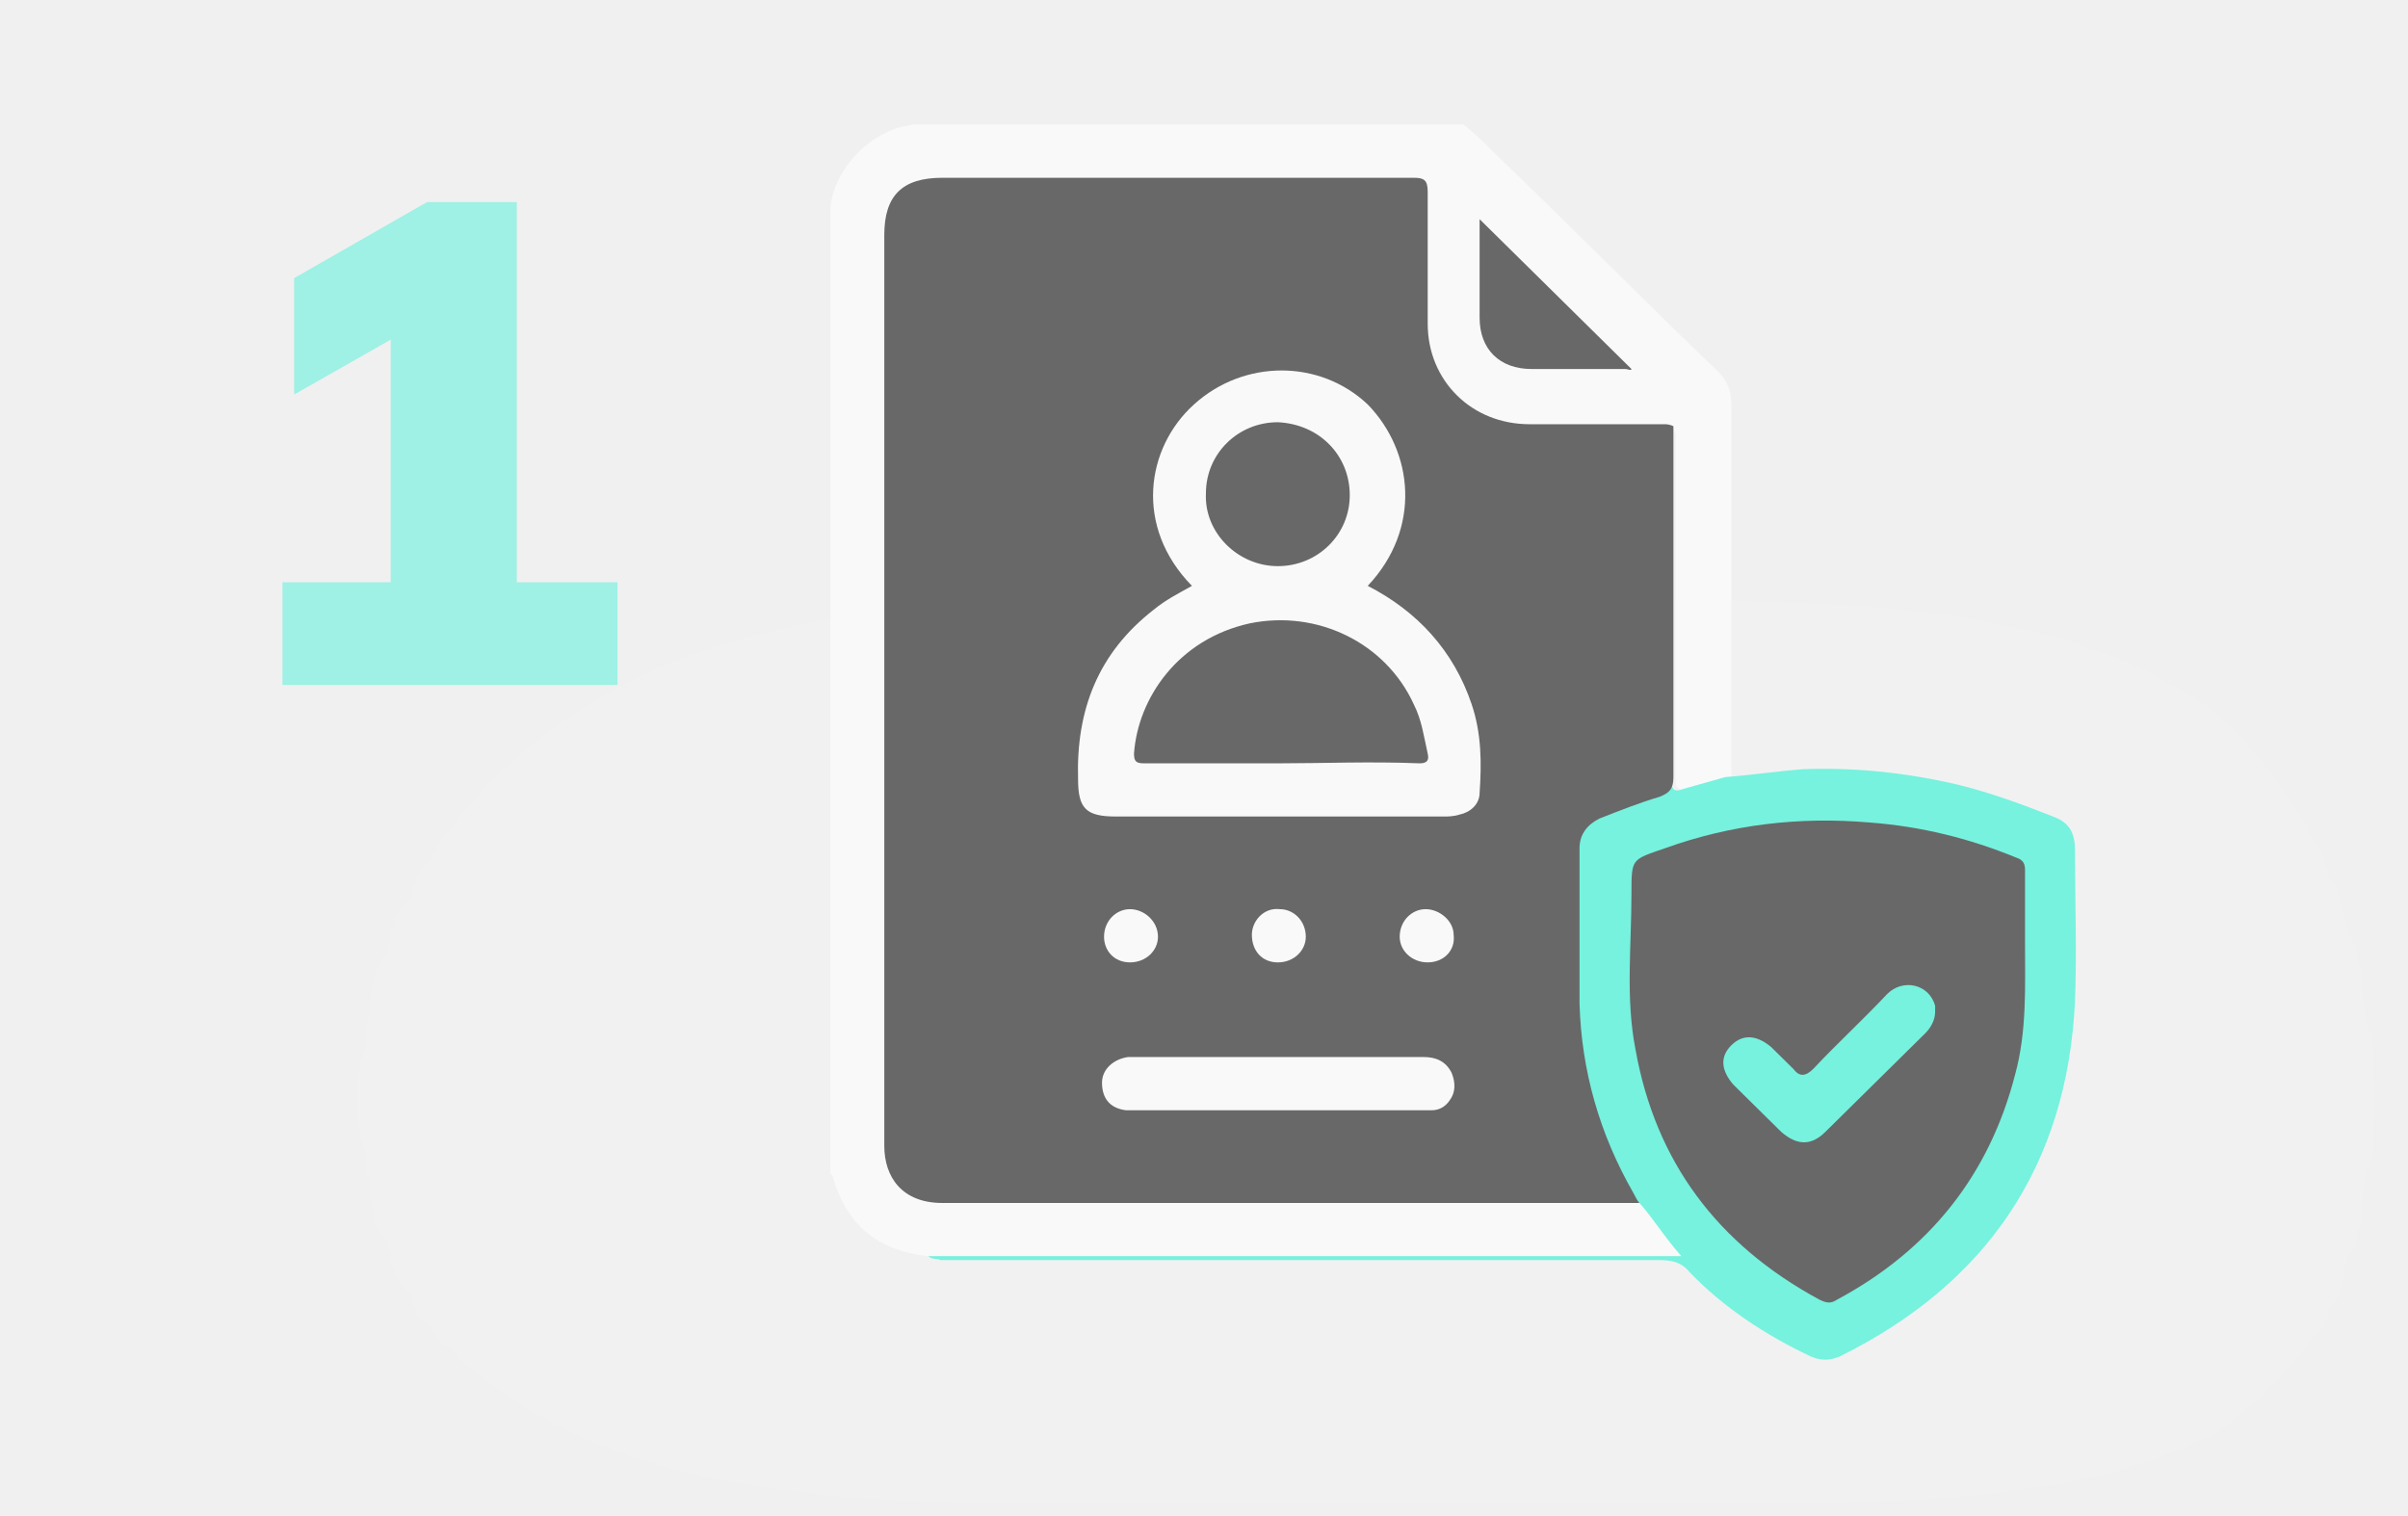
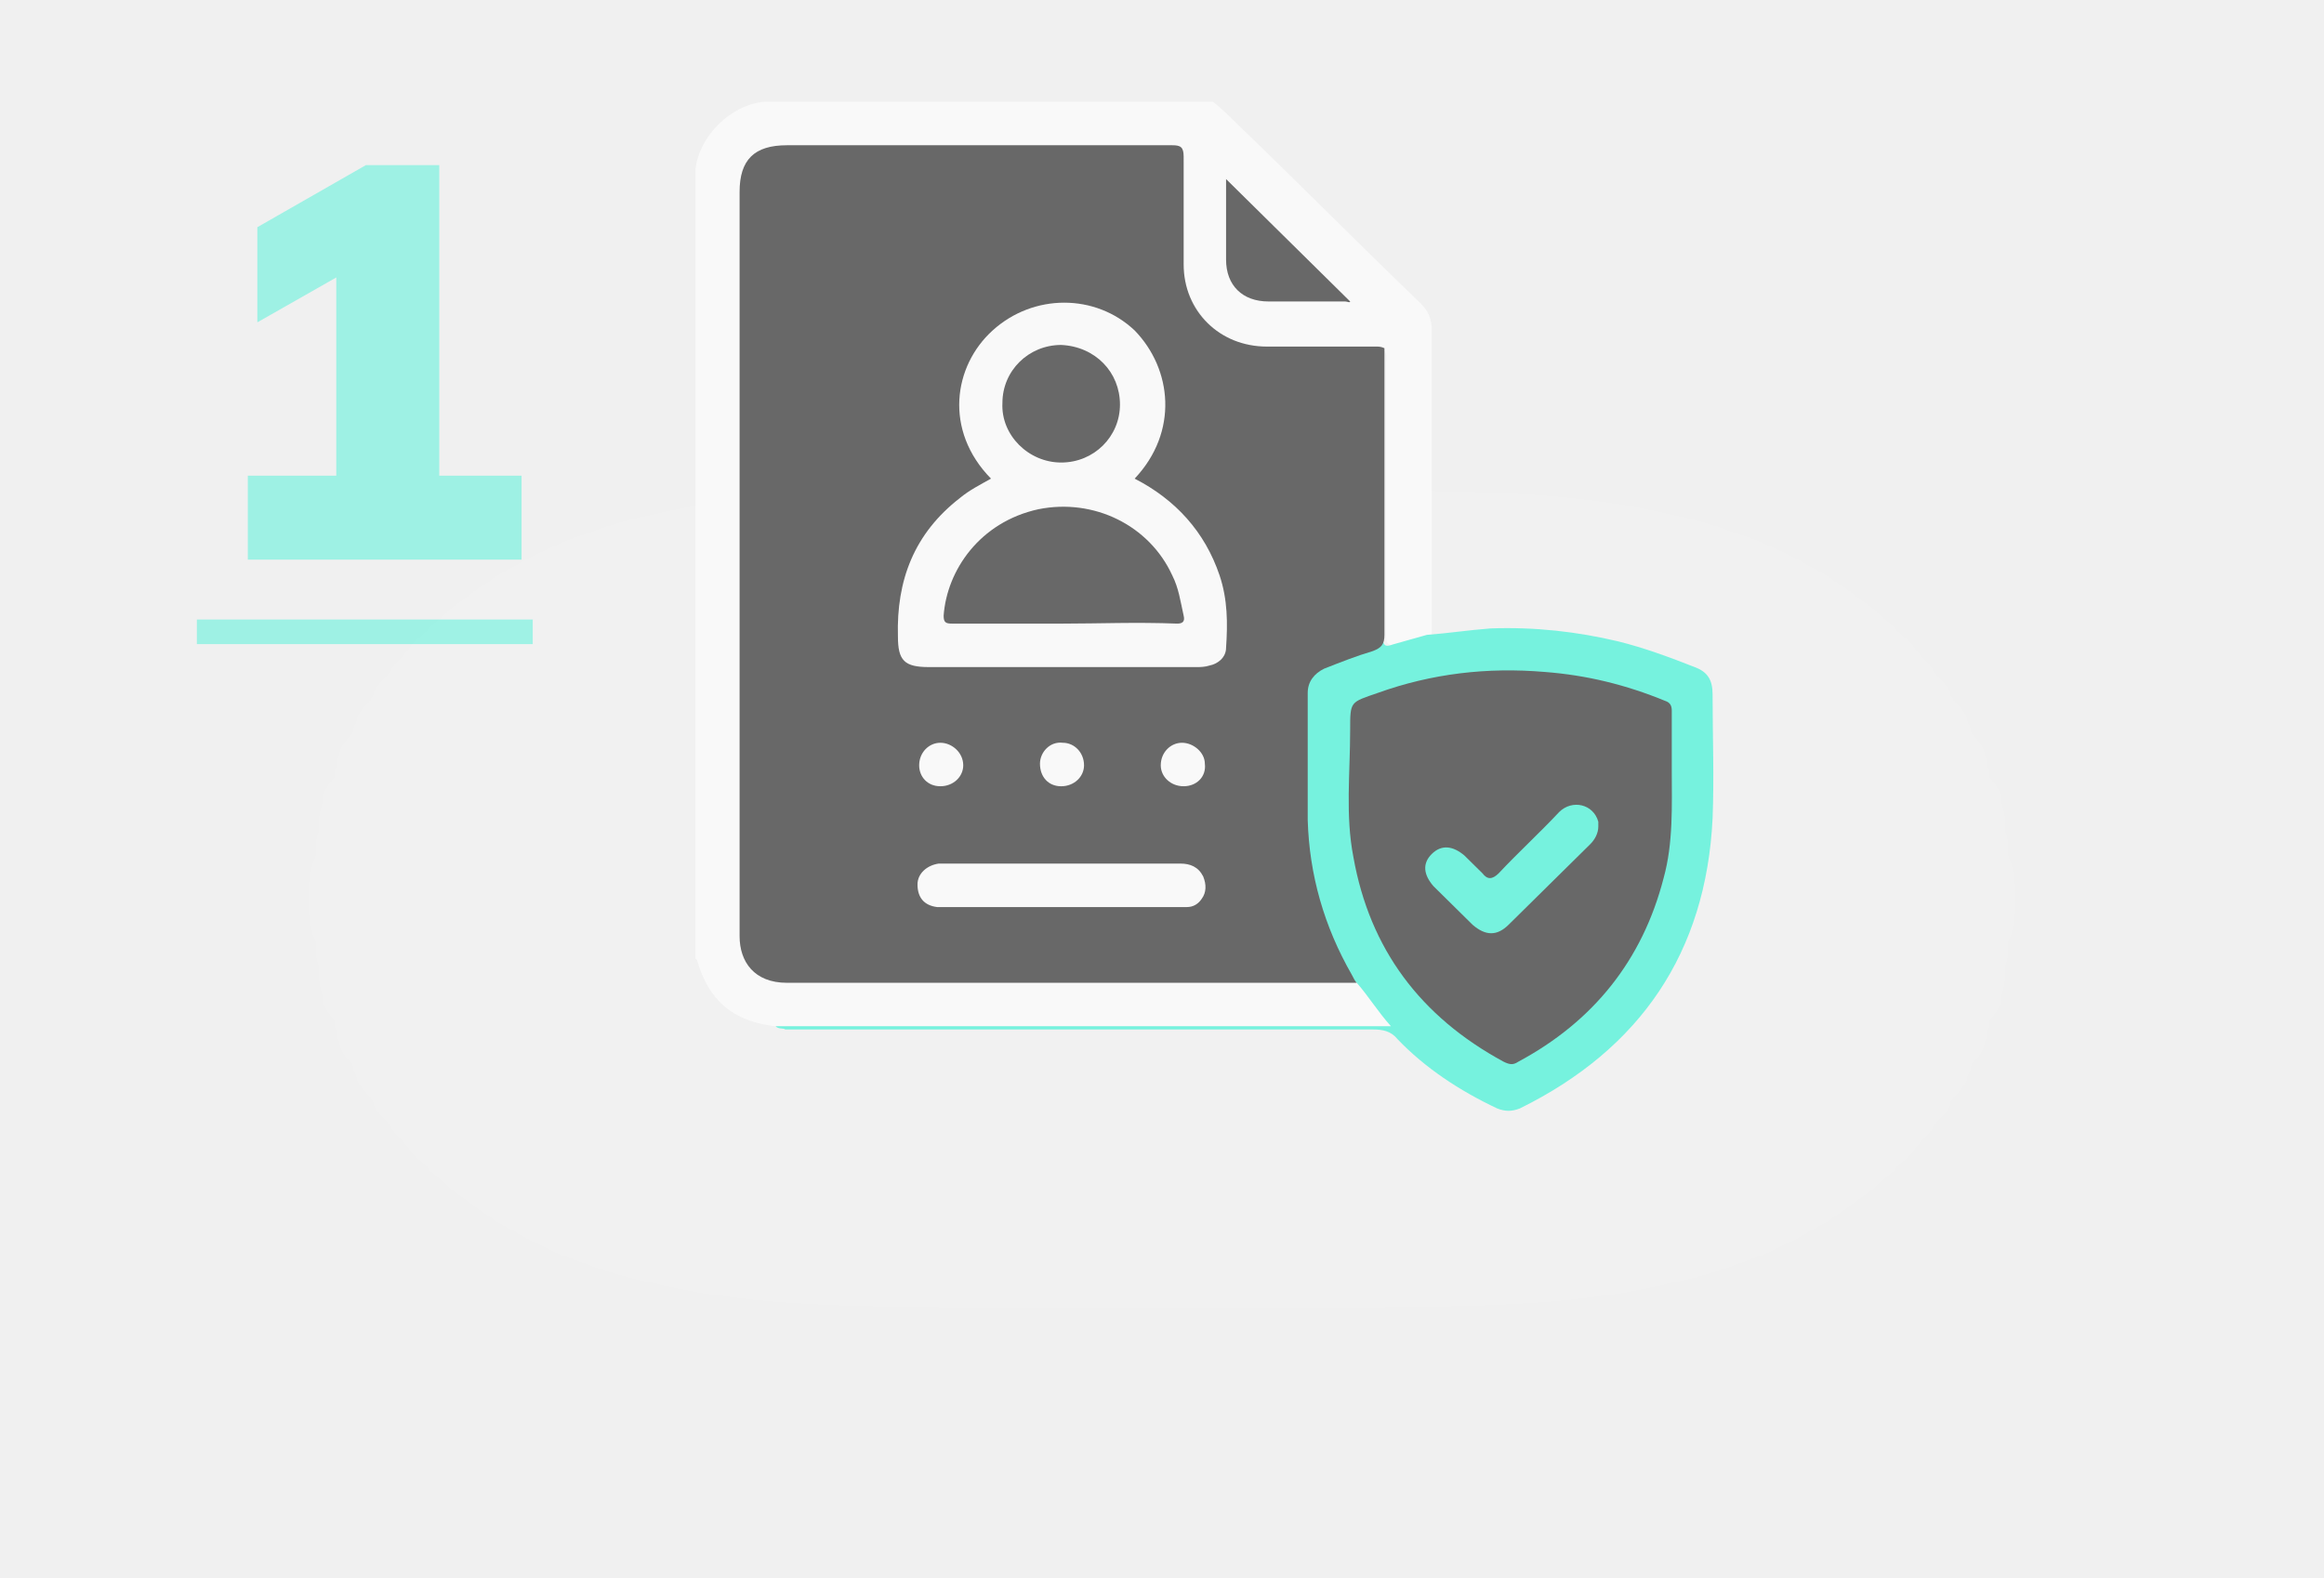
- <svg xmlns="http://www.w3.org/2000/svg" width="116" height="73" viewBox="0 0 116 73" fill="none">
+ <svg xmlns="http://www.w3.org/2000/svg" width="137" height="93" viewBox="0 0 137 93" fill="none">
  <g id="choose">
    <g id="Rectangle 507" filter="url(#filter0_f_3528_6339)">
-       <rect x="19" y="33" width="97" height="40" rx="20" fill="white" fill-opacity="0.1" />
+       <rect x="20" y="33" width="97" height="40" rx="20" fill="white" fill-opacity="0.1" />
    </g>
-     <path id="1" d="M13.609 33V28.05H18.823V14.784H21.595L14.17 19.008V13.398L20.572 9.735H24.895V28.05H29.746V33H13.609Z" fill="#24F3D2" fill-opacity="0.4" />
+     <g id="1">
+       <path d="M14.609 33V28.05H19.823V14.784H22.595L15.17 19.008V13.398L21.572 9.735H25.895V28.05H30.746V33H14.609Z" fill="#24F3D2" fill-opacity="0.4" />
+       <path d="M11.606 36.531H31.406V37.983H11.606V36.531Z" fill="#24F3D2" fill-opacity="0.4" />
+     </g>
    <g id="certf" opacity="0.6">
      <g id="cert1">
        <g id="Group">
-           <path id="Vector" d="M44.716 60.516C42.214 60.231 40.77 58.996 40.096 56.622L40 56.527C40 41.046 40 25.47 40 9.989C40.193 8.089 42.021 6.19 44.042 6C52.896 6 61.654 6 70.508 6C70.989 6.38 71.374 6.76 71.855 7.235C75.512 10.749 79.073 14.358 82.73 17.872C83.211 18.347 83.404 18.822 83.404 19.486C83.404 25.47 83.404 31.358 83.404 37.342C83.307 37.532 83.211 37.627 83.019 37.627C82.441 37.722 81.96 37.912 81.383 38.007C80.901 38.102 80.709 38.007 80.709 37.532C80.709 37.342 80.709 37.152 80.709 36.867C80.709 31.738 80.709 26.515 80.709 21.386C80.709 21.101 80.805 20.816 80.516 20.626C80.228 20.531 79.939 20.531 79.747 20.531C77.822 20.531 75.897 20.531 73.972 20.531C71.759 20.531 70.123 19.486 69.16 17.492C68.872 16.827 68.775 16.162 68.775 15.498C68.775 13.503 68.775 11.509 68.775 9.609C68.775 8.754 68.775 8.754 67.909 8.754C60.499 8.754 52.992 8.754 45.582 8.754C43.85 8.754 43.08 9.609 43.08 11.224C43.08 25.85 43.08 40.571 43.08 55.197C43.08 56.907 43.85 57.666 45.582 57.666C56.457 57.666 67.236 57.666 78.111 57.666C78.496 57.666 78.88 57.666 79.265 57.761C79.65 57.951 79.843 58.236 80.035 58.521C80.42 58.996 80.805 59.471 81.19 60.041C81.383 60.326 81.383 60.516 80.998 60.516C80.901 60.516 80.805 60.516 80.805 60.516C69.064 60.516 57.323 60.516 45.582 60.516C44.908 60.516 44.812 60.516 44.716 60.516Z" fill="white" />
-           <path id="Vector_2" d="M44.716 60.515C49.431 60.515 54.147 60.515 58.959 60.515C66.081 60.515 73.203 60.515 80.228 60.515C80.42 60.515 80.613 60.515 80.998 60.515C80.228 59.66 79.65 58.71 78.977 57.95C78.688 57.761 78.496 57.476 78.303 57.096C76.763 54.151 75.897 51.017 75.897 47.693C75.897 45.509 75.897 43.229 75.897 41.045C75.897 40.095 76.282 39.43 77.148 39.145C77.918 38.861 78.688 38.576 79.458 38.291C80.324 38.006 80.324 38.006 80.324 37.056C80.324 31.832 80.324 26.704 80.324 21.48C80.324 21.195 80.228 20.815 80.517 20.53C80.517 20.72 80.517 20.91 80.517 21.195C80.517 26.609 80.517 32.117 80.517 37.531C80.517 38.006 80.613 38.196 81.094 38.006C81.768 37.816 82.441 37.626 83.115 37.436C84.366 37.341 85.617 37.151 86.868 37.056C89.467 36.961 91.969 37.246 94.375 37.816C95.915 38.196 97.455 38.766 98.898 39.335C99.668 39.62 99.957 40.095 99.957 40.95C99.957 43.419 100.053 45.794 99.957 48.263C99.572 56.146 95.722 61.844 88.601 65.359C88.12 65.549 87.734 65.549 87.253 65.359C85.04 64.314 83.019 62.984 81.383 61.275C80.998 60.8 80.517 60.705 79.939 60.705C68.391 60.705 56.842 60.705 45.293 60.705C45.197 60.61 44.908 60.705 44.716 60.515Z" fill="#24F3D2" />
-           <path id="Vector_3" d="M80.613 20.532C80.613 20.722 80.613 20.912 80.613 21.197C80.613 26.611 80.613 32.024 80.613 37.438C80.613 38.008 80.421 38.198 79.94 38.388C78.977 38.673 78.015 39.053 77.053 39.432C76.475 39.717 76.09 40.192 76.09 40.857C76.09 43.326 76.09 45.891 76.09 48.36C76.186 51.589 77.053 54.628 78.689 57.478C78.785 57.668 78.881 57.858 78.977 57.953C78.785 57.953 78.592 57.953 78.4 57.953C67.429 57.953 56.361 57.953 45.39 57.953C43.465 57.953 42.599 56.718 42.599 55.198C42.599 40.572 42.599 25.946 42.599 11.32C42.599 9.42 43.465 8.565 45.39 8.565C52.993 8.565 60.499 8.565 68.102 8.565C68.584 8.565 68.776 8.66 68.776 9.23C68.776 11.32 68.776 13.409 68.776 15.594C68.776 18.348 70.893 20.437 73.684 20.437C75.898 20.437 78.015 20.437 80.228 20.437C80.228 20.437 80.421 20.437 80.613 20.532Z" fill="#0D0D0D" />
-           <path id="Vector_4" d="M71.277 10.559C73.683 12.933 76.186 15.402 78.591 17.777C78.591 17.872 78.399 17.777 78.303 17.777C76.763 17.777 75.319 17.777 73.779 17.777C72.24 17.777 71.277 16.827 71.277 15.307C71.277 13.788 71.277 12.173 71.277 10.559Z" fill="#0D0D0D" />
-           <path id="Vector_5" d="M97.551 45.415C97.551 47.505 97.647 49.689 97.07 51.779C95.819 56.623 92.931 60.231 88.504 62.606C88.216 62.796 88.023 62.796 87.638 62.606C82.73 59.947 79.747 55.958 78.784 50.544C78.303 48.075 78.592 45.605 78.592 43.041C78.592 41.331 78.592 41.426 80.228 40.857C83.404 39.717 86.676 39.337 90.044 39.622C92.546 39.812 94.856 40.382 97.166 41.331C97.455 41.426 97.551 41.616 97.551 41.901C97.551 43.041 97.551 44.276 97.551 45.415Z" fill="#0D0D0D" />
-           <path id="Vector_6" d="M65.888 28.224C68.294 29.458 70.026 31.358 70.892 33.922C71.374 35.347 71.374 36.772 71.277 38.196C71.277 38.766 70.796 39.146 70.315 39.241C70.026 39.336 69.737 39.336 69.545 39.336C64.252 39.336 59.055 39.336 53.762 39.336C52.318 39.336 51.933 38.956 51.933 37.531C51.837 34.207 52.896 31.453 55.59 29.363C56.168 28.889 56.745 28.604 57.419 28.224C54.628 25.374 55.205 21.575 57.515 19.486C59.921 17.302 63.578 17.302 65.888 19.486C68.101 21.765 68.486 25.469 65.888 28.224Z" fill="white" />
-           <path id="Vector_7" d="M61.556 53.487C59.343 53.487 57.129 53.487 54.916 53.487C54.724 53.487 54.531 53.487 54.242 53.487C53.472 53.392 53.087 52.917 53.087 52.157C53.087 51.493 53.665 51.018 54.339 50.923C54.531 50.923 54.627 50.923 54.82 50.923C59.439 50.923 63.962 50.923 68.582 50.923C69.159 50.923 69.641 51.113 69.929 51.683C70.122 52.157 70.122 52.632 69.833 53.012C69.641 53.297 69.352 53.487 68.967 53.487C68.678 53.487 68.389 53.487 68.101 53.487C65.983 53.487 63.77 53.487 61.556 53.487Z" fill="white" />
-           <path id="Vector_8" d="M54.436 46.363C53.666 46.363 53.185 45.793 53.185 45.129C53.185 44.369 53.762 43.799 54.436 43.799C55.109 43.799 55.783 44.369 55.783 45.129C55.783 45.793 55.206 46.363 54.436 46.363Z" fill="white" />
-           <path id="Vector_9" d="M61.557 46.364C60.787 46.364 60.306 45.794 60.306 45.034C60.306 44.369 60.883 43.704 61.653 43.799C62.327 43.799 62.904 44.369 62.904 45.129C62.904 45.794 62.327 46.364 61.557 46.364Z" fill="white" />
-           <path id="Vector_10" d="M68.775 46.363C68.005 46.363 67.427 45.793 67.427 45.129C67.427 44.369 68.005 43.799 68.678 43.799C69.352 43.799 70.026 44.369 70.026 45.033C70.122 45.793 69.544 46.363 68.775 46.363Z" fill="white" />
-           <path id="Vector_11" d="M93.221 48.739C93.221 49.119 93.029 49.499 92.74 49.784C91.104 51.398 89.564 52.918 87.928 54.533C87.255 55.197 86.581 55.197 85.811 54.533C85.041 53.773 84.271 53.013 83.501 52.253C82.924 51.588 82.828 50.924 83.405 50.354C83.983 49.784 84.656 49.879 85.33 50.449C85.715 50.829 86.004 51.114 86.388 51.493C86.677 51.873 86.966 51.873 87.351 51.493C88.506 50.259 89.757 49.119 90.912 47.884C91.682 47.124 92.933 47.41 93.221 48.454C93.221 48.549 93.221 48.644 93.221 48.739Z" fill="#24F3D2" />
-           <path id="Vector_12" d="M61.654 36.773C59.44 36.773 57.227 36.773 55.11 36.773C54.725 36.773 54.628 36.678 54.628 36.298C54.821 33.638 56.746 30.789 60.21 30.029C63.482 29.365 66.754 30.979 68.102 33.923C68.487 34.683 68.583 35.443 68.775 36.298C68.872 36.678 68.679 36.773 68.391 36.773C65.985 36.678 63.771 36.773 61.654 36.773Z" fill="#0D0D0D" />
-           <path id="Vector_13" d="M65.022 23.855C65.022 25.754 63.482 27.274 61.557 27.274C59.633 27.274 57.997 25.659 58.093 23.76C58.093 21.86 59.633 20.341 61.557 20.341C63.578 20.436 65.022 21.955 65.022 23.855Z" fill="#0D0D0D" />
+           <path id="Vector" d="M45.716 60.516C43.214 60.231 41.77 58.996 41.096 56.622L41 56.527C41 41.046 41 25.47 41 9.989C41.193 8.089 43.021 6.19 45.042 6C53.896 6 62.654 6 71.508 6C71.989 6.38 72.374 6.76 72.855 7.235C76.512 10.749 80.073 14.358 83.73 17.872C84.211 18.347 84.404 18.822 84.404 19.486C84.404 25.47 84.404 31.358 84.404 37.342C84.307 37.532 84.211 37.627 84.019 37.627C83.441 37.722 82.96 37.912 82.383 38.007C81.901 38.102 81.709 38.007 81.709 37.532C81.709 37.342 81.709 37.152 81.709 36.867C81.709 31.738 81.709 26.515 81.709 21.386C81.709 21.101 81.805 20.816 81.516 20.626C81.228 20.531 80.939 20.531 80.747 20.531C78.822 20.531 76.897 20.531 74.972 20.531C72.759 20.531 71.123 19.486 70.16 17.492C69.872 16.827 69.775 16.162 69.775 15.498C69.775 13.503 69.775 11.509 69.775 9.609C69.775 8.754 69.775 8.754 68.909 8.754C61.499 8.754 53.992 8.754 46.582 8.754C44.85 8.754 44.08 9.609 44.08 11.224C44.08 25.85 44.08 40.571 44.08 55.197C44.08 56.907 44.85 57.666 46.582 57.666C57.457 57.666 68.236 57.666 79.111 57.666C79.496 57.666 79.88 57.666 80.265 57.761C80.65 57.951 80.843 58.236 81.035 58.521C81.42 58.996 81.805 59.471 82.19 60.041C82.383 60.326 82.383 60.516 81.998 60.516C81.901 60.516 81.805 60.516 81.805 60.516C70.064 60.516 58.323 60.516 46.582 60.516C45.908 60.516 45.812 60.516 45.716 60.516Z" fill="white" />
+           <path id="Vector_2" d="M45.716 60.515C50.431 60.515 55.147 60.515 59.959 60.515C67.081 60.515 74.203 60.515 81.228 60.515C81.42 60.515 81.613 60.515 81.998 60.515C81.228 59.66 80.65 58.71 79.977 57.95C79.688 57.761 79.496 57.476 79.303 57.096C77.763 54.151 76.897 51.017 76.897 47.693C76.897 45.509 76.897 43.229 76.897 41.045C76.897 40.095 77.282 39.43 78.148 39.145C78.918 38.861 79.688 38.576 80.458 38.291C81.324 38.006 81.324 38.006 81.324 37.056C81.324 31.832 81.324 26.704 81.324 21.48C81.324 21.195 81.228 20.815 81.517 20.53C81.517 20.72 81.517 20.91 81.517 21.195C81.517 26.609 81.517 32.117 81.517 37.531C81.517 38.006 81.613 38.196 82.094 38.006C82.768 37.816 83.441 37.626 84.115 37.436C85.366 37.341 86.617 37.151 87.868 37.056C90.467 36.961 92.969 37.246 95.375 37.816C96.915 38.196 98.455 38.766 99.898 39.335C100.668 39.62 100.957 40.095 100.957 40.95C100.957 43.419 101.053 45.794 100.957 48.263C100.572 56.146 96.722 61.844 89.601 65.359C89.12 65.549 88.734 65.549 88.253 65.359C86.04 64.314 84.019 62.984 82.383 61.275C81.998 60.8 81.517 60.705 80.939 60.705C69.391 60.705 57.842 60.705 46.293 60.705C46.197 60.61 45.908 60.705 45.716 60.515Z" fill="#24F3D2" />
+           <path id="Vector_3" d="M81.613 20.532C81.613 20.722 81.613 20.912 81.613 21.197C81.613 26.611 81.613 32.024 81.613 37.438C81.613 38.008 81.421 38.198 80.94 38.388C79.977 38.673 79.015 39.053 78.053 39.432C77.475 39.717 77.09 40.192 77.09 40.857C77.09 43.326 77.09 45.891 77.09 48.36C77.186 51.589 78.053 54.628 79.689 57.478C79.785 57.668 79.881 57.858 79.977 57.953C79.785 57.953 79.592 57.953 79.4 57.953C68.429 57.953 57.361 57.953 46.39 57.953C44.465 57.953 43.599 56.718 43.599 55.198C43.599 40.572 43.599 25.946 43.599 11.32C43.599 9.42 44.465 8.565 46.39 8.565C53.993 8.565 61.499 8.565 69.102 8.565C69.584 8.565 69.776 8.66 69.776 9.23C69.776 11.32 69.776 13.409 69.776 15.594C69.776 18.348 71.893 20.437 74.684 20.437C76.898 20.437 79.015 20.437 81.228 20.437C81.228 20.437 81.421 20.437 81.613 20.532Z" fill="#0D0D0D" />
+           <path id="Vector_4" d="M72.277 10.559C74.683 12.933 77.186 15.402 79.591 17.777C79.591 17.872 79.399 17.777 79.303 17.777C77.763 17.777 76.319 17.777 74.779 17.777C73.24 17.777 72.277 16.827 72.277 15.307C72.277 13.788 72.277 12.173 72.277 10.559Z" fill="#0D0D0D" />
+           <path id="Vector_5" d="M98.551 45.415C98.551 47.505 98.647 49.689 98.07 51.779C96.819 56.623 93.931 60.231 89.504 62.606C89.216 62.796 89.023 62.796 88.638 62.606C83.73 59.947 80.747 55.958 79.784 50.544C79.303 48.075 79.592 45.605 79.592 43.041C79.592 41.331 79.592 41.426 81.228 40.857C84.404 39.717 87.676 39.337 91.044 39.622C93.546 39.812 95.856 40.382 98.166 41.331C98.455 41.426 98.551 41.616 98.551 41.901C98.551 43.041 98.551 44.276 98.551 45.415Z" fill="#0D0D0D" />
+           <path id="Vector_6" d="M66.888 28.224C69.294 29.458 71.026 31.358 71.892 33.922C72.374 35.347 72.374 36.772 72.277 38.196C72.277 38.766 71.796 39.146 71.315 39.241C71.026 39.336 70.737 39.336 70.545 39.336C65.252 39.336 60.055 39.336 54.762 39.336C53.318 39.336 52.933 38.956 52.933 37.531C52.837 34.207 53.896 31.453 56.59 29.363C57.168 28.889 57.745 28.604 58.419 28.224C55.628 25.374 56.205 21.575 58.515 19.486C60.921 17.302 64.578 17.302 66.888 19.486C69.101 21.765 69.486 25.469 66.888 28.224Z" fill="white" />
+           <path id="Vector_7" d="M62.556 53.487C60.343 53.487 58.129 53.487 55.916 53.487C55.724 53.487 55.531 53.487 55.242 53.487C54.472 53.392 54.087 52.917 54.087 52.157C54.087 51.493 54.665 51.018 55.339 50.923C55.531 50.923 55.627 50.923 55.82 50.923C60.439 50.923 64.962 50.923 69.582 50.923C70.159 50.923 70.641 51.113 70.929 51.683C71.122 52.157 71.122 52.632 70.833 53.012C70.641 53.297 70.352 53.487 69.967 53.487C69.678 53.487 69.389 53.487 69.101 53.487C66.983 53.487 64.77 53.487 62.556 53.487Z" fill="white" />
+           <path id="Vector_8" d="M55.436 46.363C54.666 46.363 54.185 45.793 54.185 45.129C54.185 44.369 54.762 43.799 55.436 43.799C56.109 43.799 56.783 44.369 56.783 45.129C56.783 45.793 56.206 46.363 55.436 46.363Z" fill="white" />
+           <path id="Vector_9" d="M62.557 46.364C61.787 46.364 61.306 45.794 61.306 45.034C61.306 44.369 61.883 43.704 62.653 43.799C63.327 43.799 63.904 44.369 63.904 45.129C63.904 45.794 63.327 46.364 62.557 46.364Z" fill="white" />
+           <path id="Vector_10" d="M69.775 46.363C69.005 46.363 68.427 45.793 68.427 45.129C68.427 44.369 69.005 43.799 69.678 43.799C70.352 43.799 71.026 44.369 71.026 45.033C71.122 45.793 70.544 46.363 69.775 46.363Z" fill="white" />
+           <path id="Vector_11" d="M94.221 48.739C94.221 49.119 94.029 49.499 93.74 49.784C92.104 51.398 90.564 52.918 88.928 54.533C88.255 55.197 87.581 55.197 86.811 54.533C86.041 53.773 85.271 53.013 84.501 52.253C83.924 51.588 83.828 50.924 84.405 50.354C84.983 49.784 85.656 49.879 86.33 50.449C86.715 50.829 87.004 51.114 87.388 51.493C87.677 51.873 87.966 51.873 88.351 51.493C89.506 50.259 90.757 49.119 91.912 47.884C92.682 47.124 93.933 47.41 94.221 48.454C94.221 48.549 94.221 48.644 94.221 48.739Z" fill="#24F3D2" />
+           <path id="Vector_12" d="M62.654 36.773C60.44 36.773 58.227 36.773 56.11 36.773C55.725 36.773 55.628 36.678 55.628 36.298C55.821 33.638 57.746 30.789 61.21 30.029C64.482 29.365 67.754 30.979 69.102 33.923C69.487 34.683 69.583 35.443 69.775 36.298C69.872 36.678 69.679 36.773 69.391 36.773C66.985 36.678 64.771 36.773 62.654 36.773Z" fill="#0D0D0D" />
+           <path id="Vector_13" d="M66.022 23.855C66.022 25.754 64.482 27.274 62.557 27.274C60.633 27.274 58.997 25.659 59.093 23.76C59.093 21.86 60.633 20.341 62.557 20.341C64.579 20.436 66.022 21.955 66.022 23.855Z" fill="#0D0D0D" />
        </g>
      </g>
    </g>
  </g>
  <defs>
-     <filter id="filter0_f_3528_6339" x="-1" y="13" width="137" height="80" filterUnits="userSpaceOnUse" color-interpolation-filters="sRGB">
+     <filter id="filter0_f_3528_6339" x="0" y="13" width="137" height="80" filterUnits="userSpaceOnUse" color-interpolation-filters="sRGB">
      <feFlood flood-opacity="0" result="BackgroundImageFix" />
      <feBlend mode="normal" in="SourceGraphic" in2="BackgroundImageFix" result="shape" />
      <feGaussianBlur stdDeviation="10" result="effect1_foregroundBlur_3528_6339" />
    </filter>
  </defs>
</svg>
